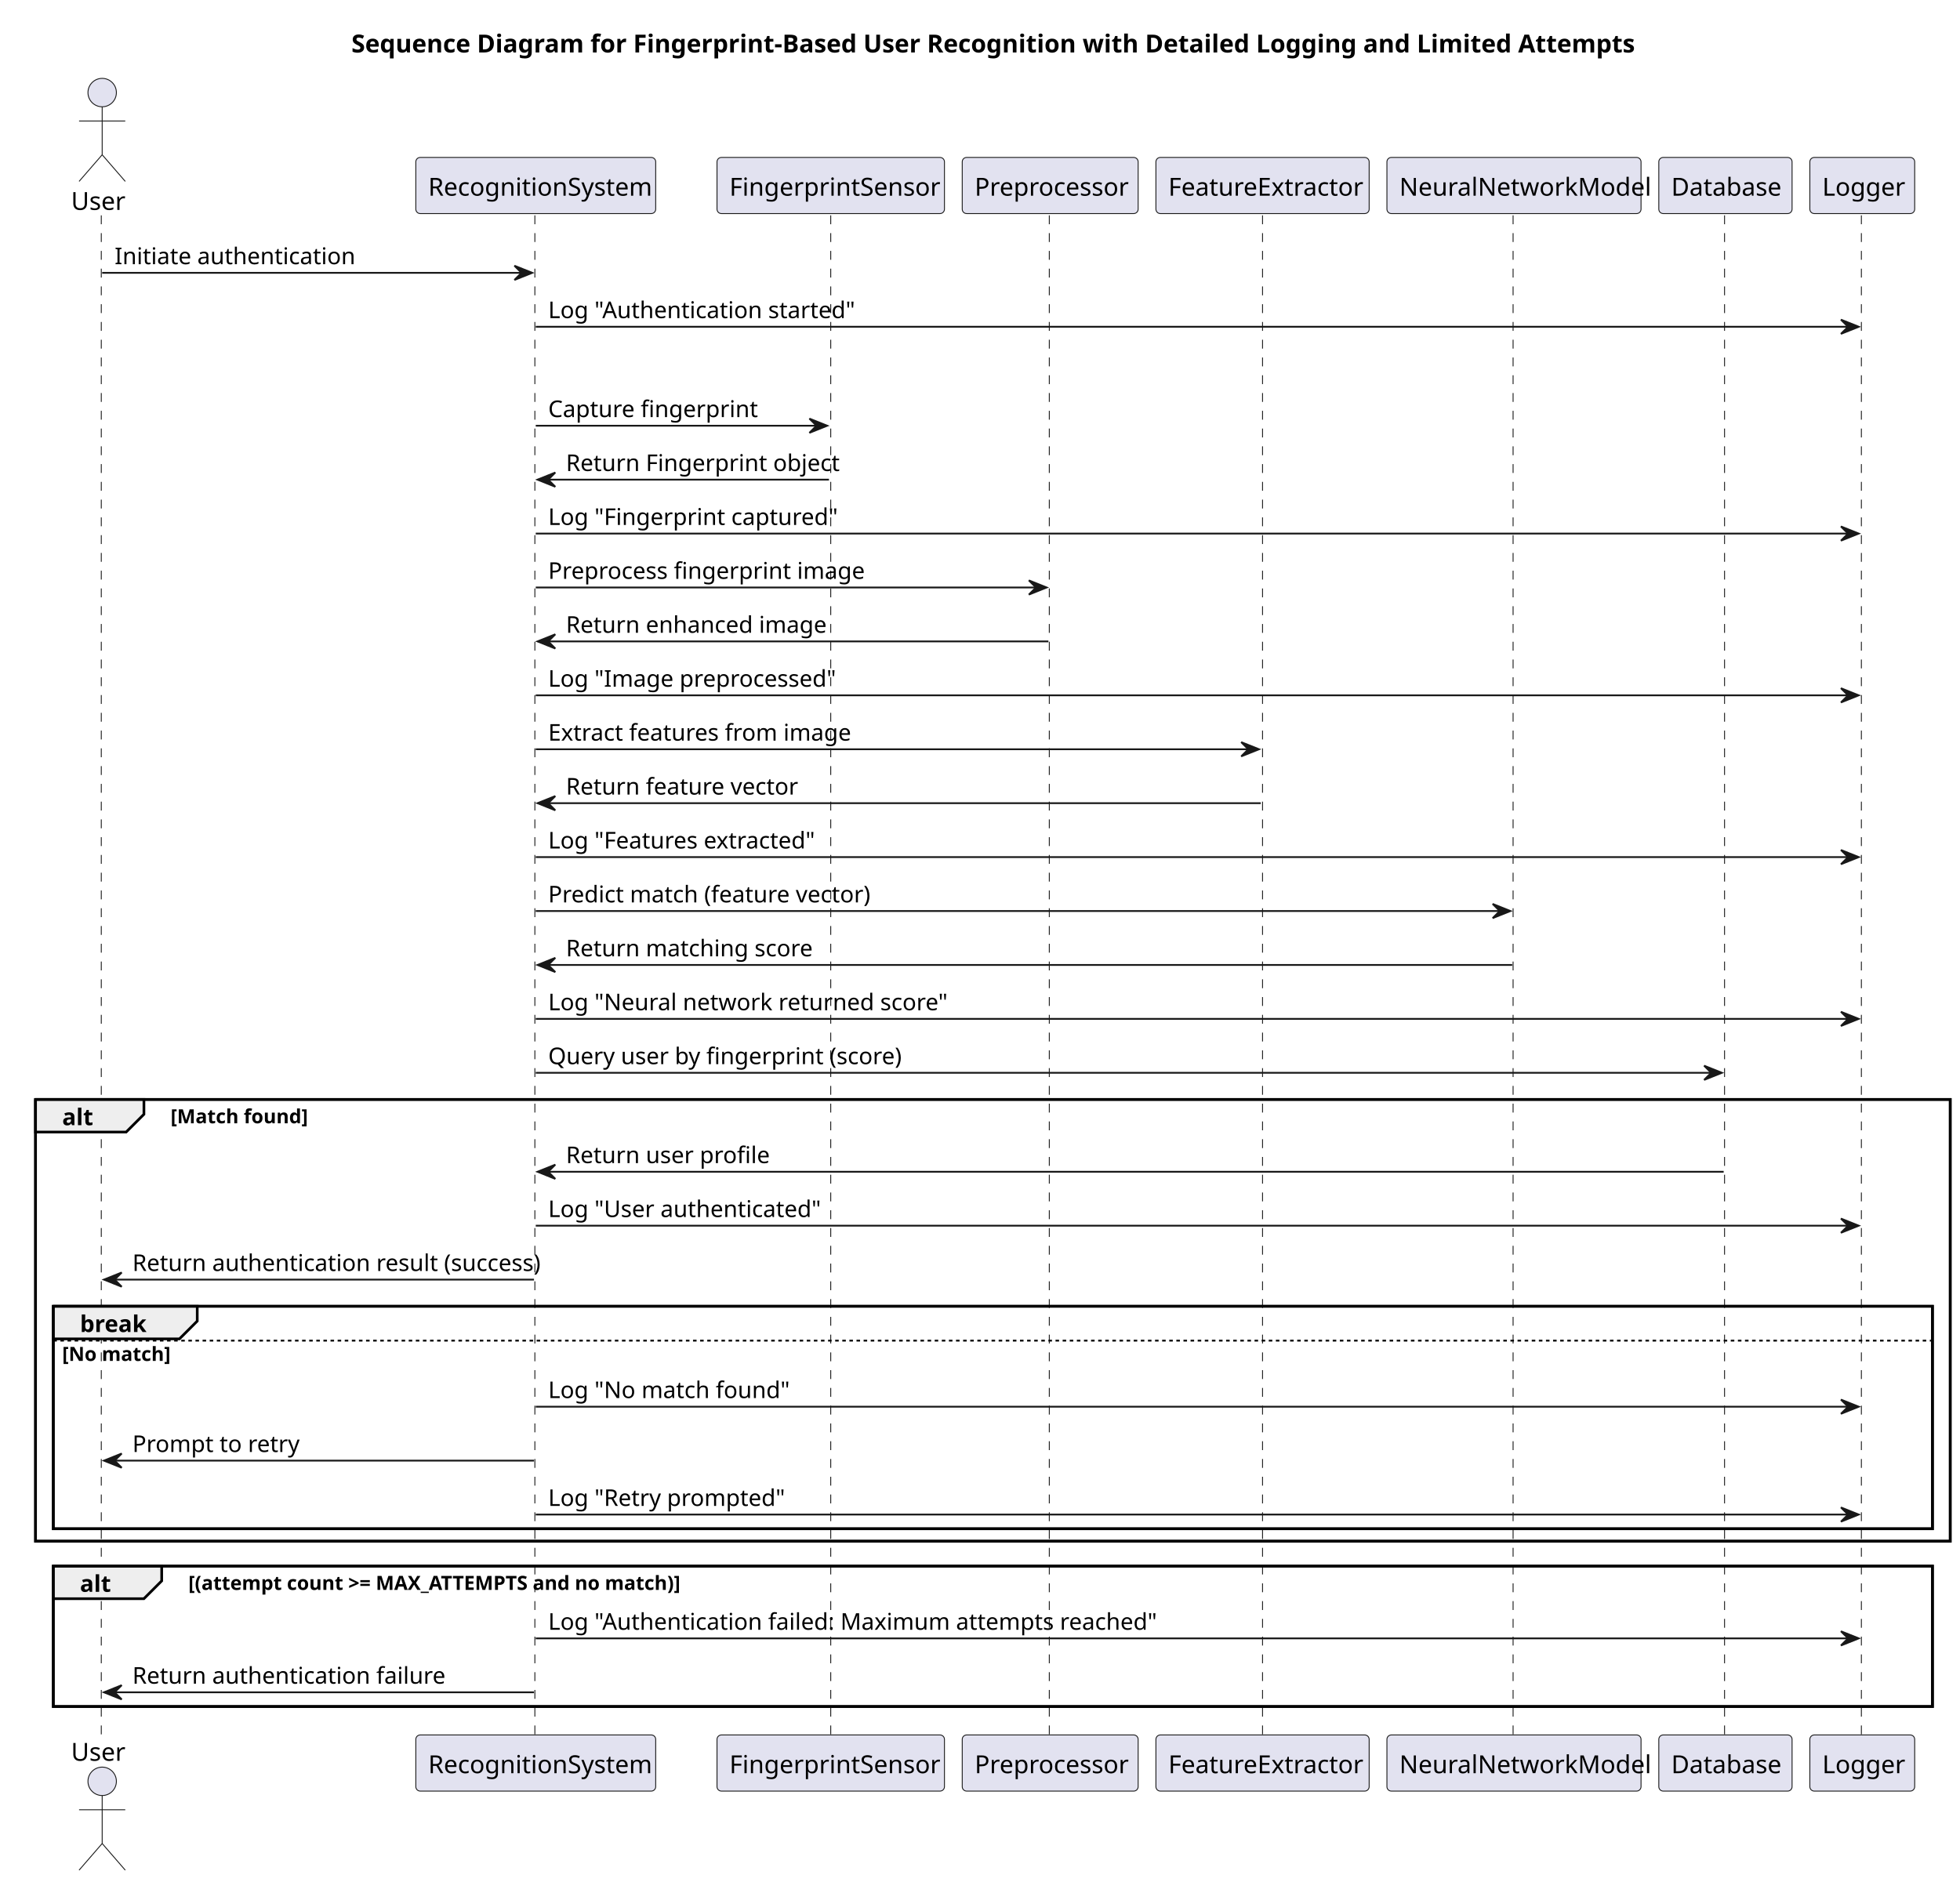
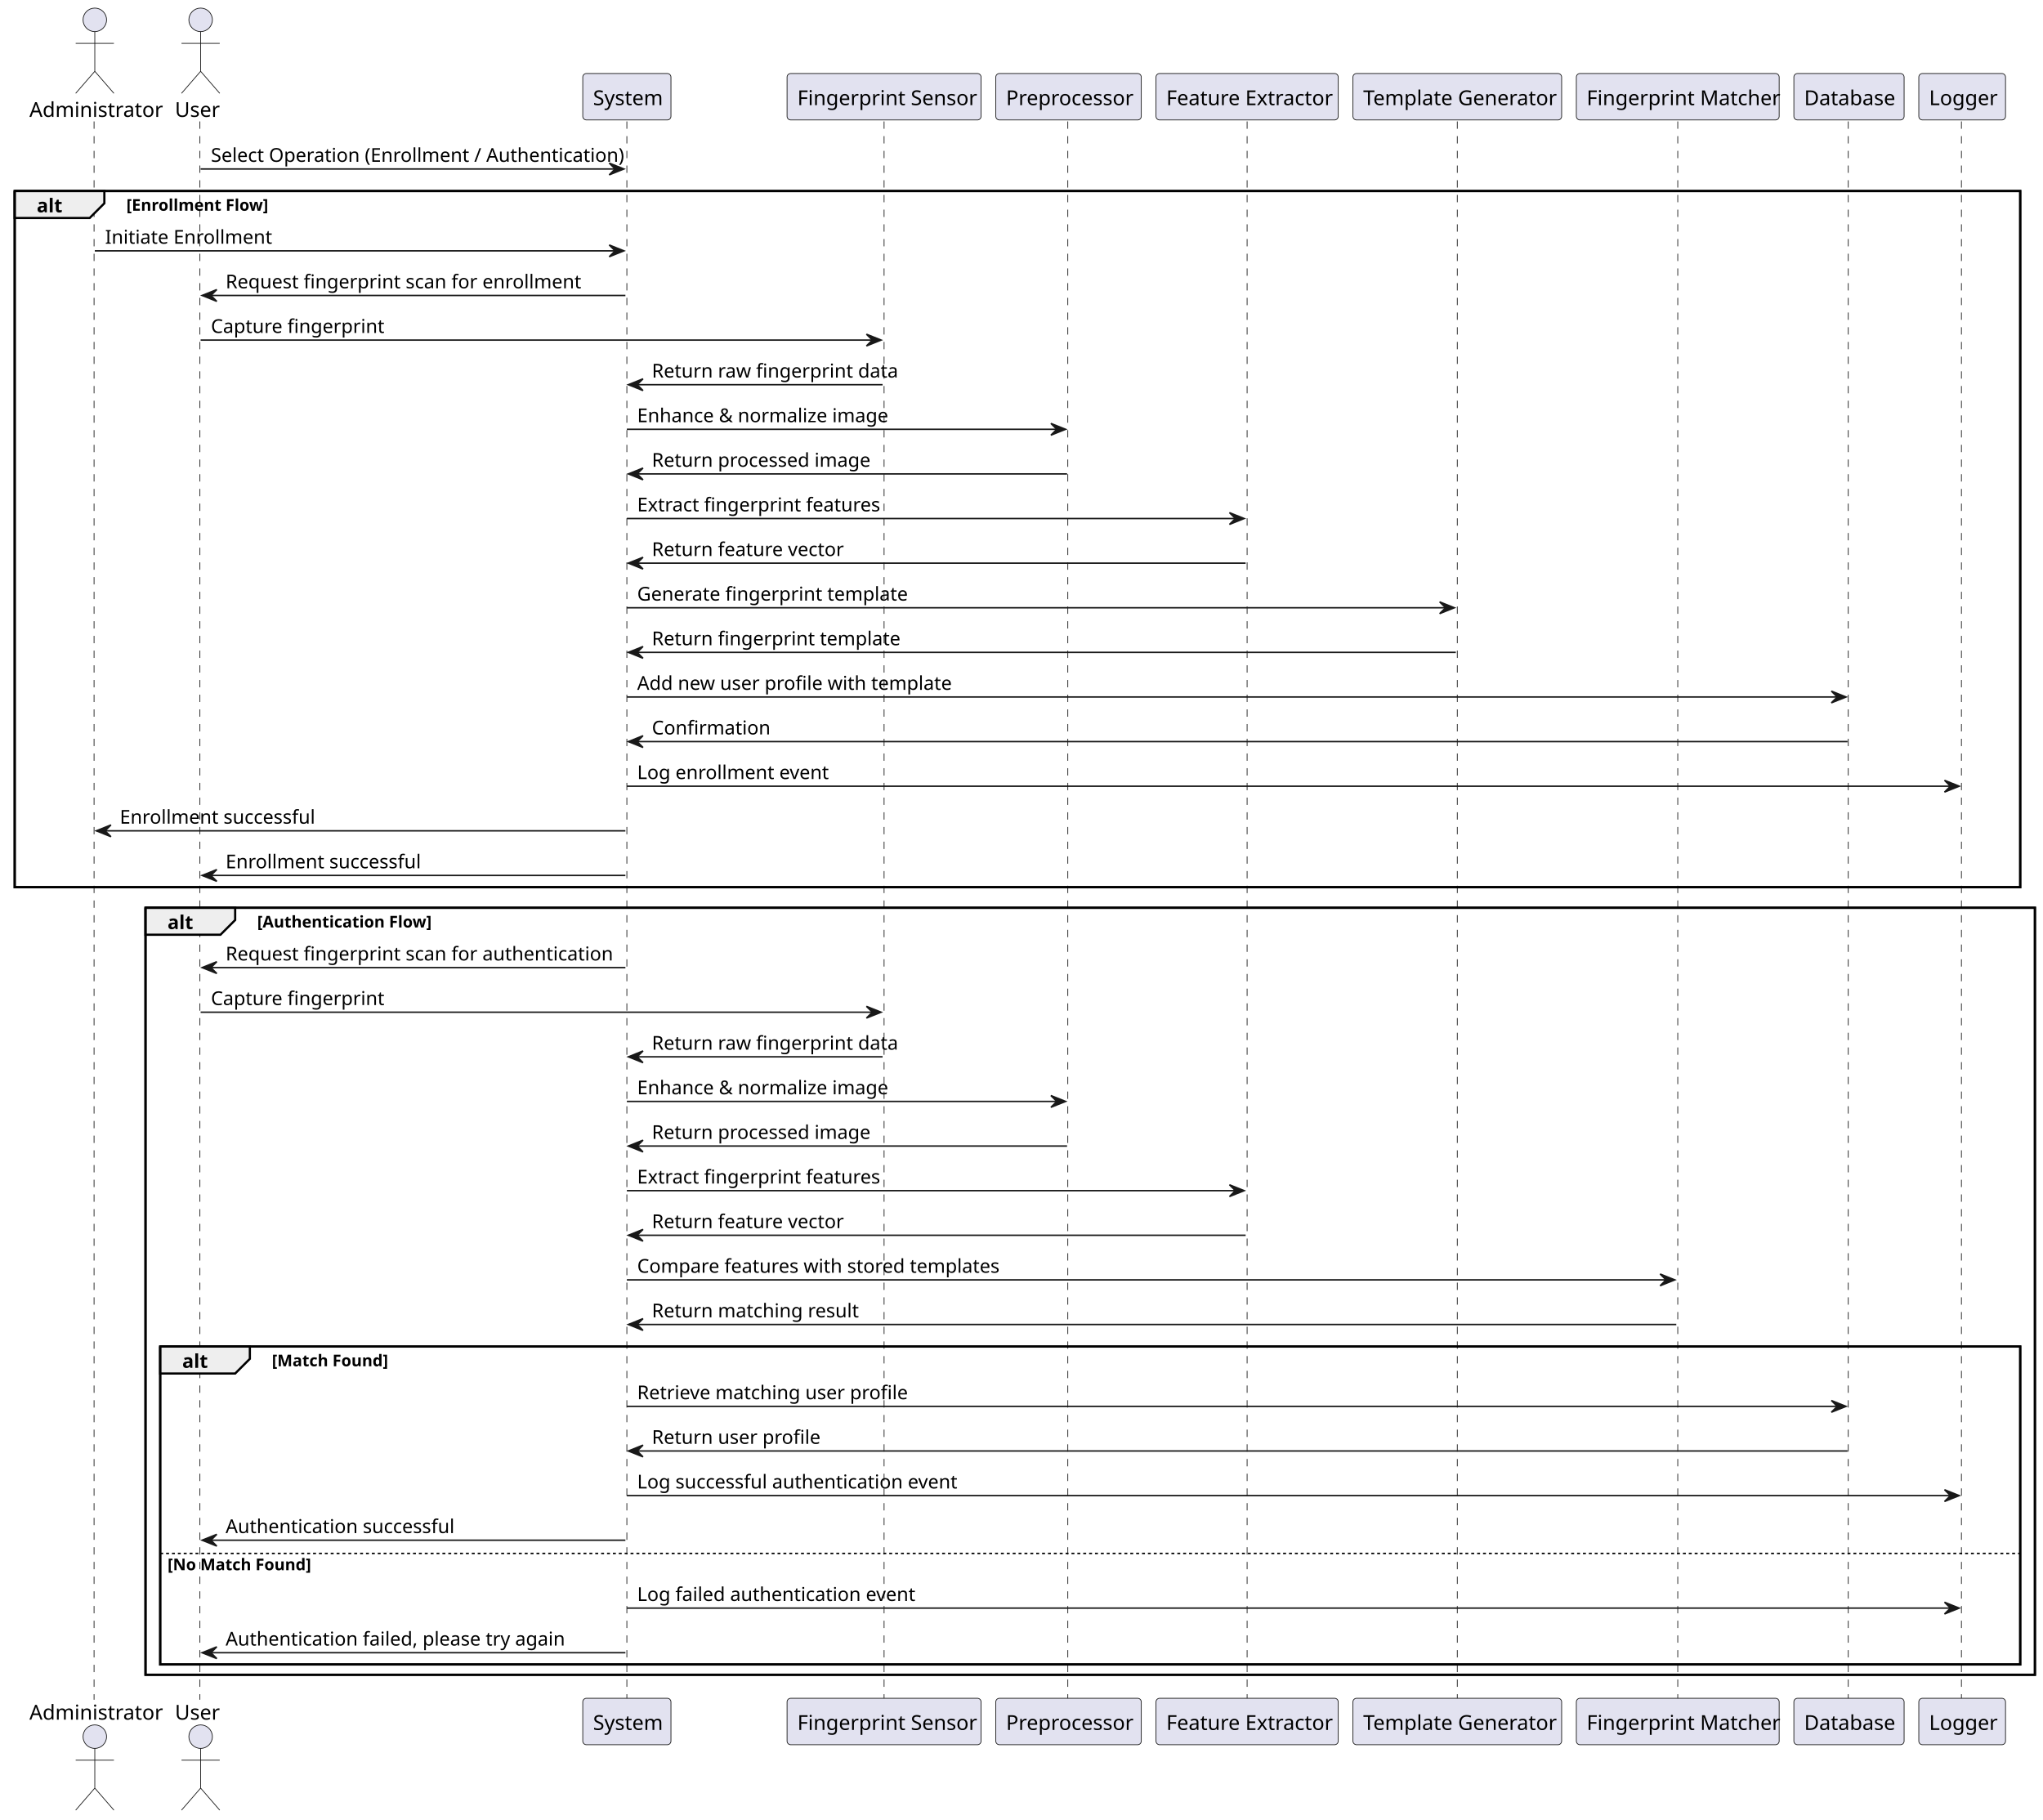
- <svg xmlns="http://www.w3.org/2000/svg" contentStyleType="text/css" height="1059px" preserveAspectRatio="none" style="width:1103px;height:1059px;background:#FFFFFF;" version="1.1" viewBox="0 0 1103 1059" width="1103px" zoomAndPan="magnify">
+ <svg xmlns="http://www.w3.org/2000/svg" contentStyleType="text/css" height="1238px" preserveAspectRatio="none" style="width:1390px;height:1238px;background:#FFFFFF;" version="1.1" viewBox="0 0 1390 1238" width="1390px" zoomAndPan="magnify">
  <defs />
  <g>
-     <text fill="#000000" font-family="sans-serif" font-size="14" font-weight="bold" lengthAdjust="spacing" textLength="721" x="197.75" y="29.533">Sequence Diagram for Fingerprint-Based User Recognition with Detailed Logging and Limited Attempts</text>
-     <rect fill="none" height="248.648" style="stroke:#000000;stroke-width:1.5;" width="1077.5" x="20" y="618.844" />
-     <rect fill="none" height="125.242" style="stroke:#000000;stroke-width:1.5;" width="1057.5" x="30" y="735.25" />
-     <rect fill="none" height="79.055" style="stroke:#000000;stroke-width:1.5;" width="1057.5" x="30" y="881.492" />
-     <line style="stroke:#181818;stroke-width:0.5;stroke-dasharray:5.0,5.0;" x1="57" x2="57" y1="121.219" y2="977.547" />
-     <line style="stroke:#181818;stroke-width:0.5;stroke-dasharray:5.0,5.0;" x1="301" x2="301" y1="121.219" y2="977.547" />
-     <line style="stroke:#181818;stroke-width:0.5;stroke-dasharray:5.0,5.0;" x1="467.5" x2="467.5" y1="121.219" y2="977.547" />
-     <line style="stroke:#181818;stroke-width:0.5;stroke-dasharray:5.0,5.0;" x1="590.5" x2="590.5" y1="121.219" y2="977.547" />
-     <line style="stroke:#181818;stroke-width:0.5;stroke-dasharray:5.0,5.0;" x1="710.5" x2="710.5" y1="121.219" y2="977.547" />
-     <line style="stroke:#181818;stroke-width:0.5;stroke-dasharray:5.0,5.0;" x1="851.5" x2="851.5" y1="121.219" y2="977.547" />
-     <line style="stroke:#181818;stroke-width:0.5;stroke-dasharray:5.0,5.0;" x1="970.5" x2="970.5" y1="121.219" y2="977.547" />
-     <line style="stroke:#181818;stroke-width:0.5;stroke-dasharray:5.0,5.0;" x1="1047.5" x2="1047.5" y1="121.219" y2="977.547" />
-     <text fill="#000000" font-family="sans-serif" font-size="14" lengthAdjust="spacing" textLength="29" x="40" y="118.143">User</text>
-     <ellipse cx="57.5" cy="52.109" fill="#E2E2F0" rx="8" ry="8" style="stroke:#181818;stroke-width:0.5;" />
-     <path d="M57.5,60.109 L57.5,87.109 M44.5,68.109 L70.5,68.109 M57.5,87.109 L44.5,102.109 M57.5,87.109 L70.5,102.109 " fill="none" style="stroke:#181818;stroke-width:0.5;" />
-     <text fill="#000000" font-family="sans-serif" font-size="14" lengthAdjust="spacing" textLength="29" x="40" y="991.08">User</text>
-     <ellipse cx="57.5" cy="1002.656" fill="#E2E2F0" rx="8" ry="8" style="stroke:#181818;stroke-width:0.5;" />
-     <path d="M57.5,1010.656 L57.5,1037.656 M44.5,1018.656 L70.5,1018.656 M57.5,1037.656 L44.5,1052.656 M57.5,1037.656 L70.5,1052.656 " fill="none" style="stroke:#181818;stroke-width:0.5;" />
-     <rect fill="#E2E2F0" height="31.609" rx="2.5" ry="2.5" style="stroke:#181818;stroke-width:0.5;" width="135" x="234" y="88.609" />
-     <text fill="#000000" font-family="sans-serif" font-size="14" lengthAdjust="spacing" textLength="121" x="241" y="110.143">RecognitionSystem</text>
-     <rect fill="#E2E2F0" height="31.609" rx="2.5" ry="2.5" style="stroke:#181818;stroke-width:0.5;" width="135" x="234" y="976.547" />
-     <text fill="#000000" font-family="sans-serif" font-size="14" lengthAdjust="spacing" textLength="121" x="241" y="998.08">RecognitionSystem</text>
-     <rect fill="#E2E2F0" height="31.609" rx="2.5" ry="2.5" style="stroke:#181818;stroke-width:0.5;" width="128" x="403.5" y="88.609" />
-     <text fill="#000000" font-family="sans-serif" font-size="14" lengthAdjust="spacing" textLength="114" x="410.5" y="110.143">FingerprintSensor</text>
-     <rect fill="#E2E2F0" height="31.609" rx="2.5" ry="2.5" style="stroke:#181818;stroke-width:0.5;" width="128" x="403.5" y="976.547" />
-     <text fill="#000000" font-family="sans-serif" font-size="14" lengthAdjust="spacing" textLength="114" x="410.5" y="998.08">FingerprintSensor</text>
-     <rect fill="#E2E2F0" height="31.609" rx="2.5" ry="2.5" style="stroke:#181818;stroke-width:0.5;" width="99" x="541.5" y="88.609" />
-     <text fill="#000000" font-family="sans-serif" font-size="14" lengthAdjust="spacing" textLength="85" x="548.5" y="110.143">Preprocessor</text>
-     <rect fill="#E2E2F0" height="31.609" rx="2.5" ry="2.5" style="stroke:#181818;stroke-width:0.5;" width="99" x="541.5" y="976.547" />
-     <text fill="#000000" font-family="sans-serif" font-size="14" lengthAdjust="spacing" textLength="85" x="548.5" y="998.08">Preprocessor</text>
-     <rect fill="#E2E2F0" height="31.609" rx="2.5" ry="2.5" style="stroke:#181818;stroke-width:0.5;" width="120" x="650.5" y="88.609" />
-     <text fill="#000000" font-family="sans-serif" font-size="14" lengthAdjust="spacing" textLength="106" x="657.5" y="110.143">FeatureExtractor</text>
-     <rect fill="#E2E2F0" height="31.609" rx="2.5" ry="2.5" style="stroke:#181818;stroke-width:0.5;" width="120" x="650.5" y="976.547" />
-     <text fill="#000000" font-family="sans-serif" font-size="14" lengthAdjust="spacing" textLength="106" x="657.5" y="998.08">FeatureExtractor</text>
-     <rect fill="#E2E2F0" height="31.609" rx="2.5" ry="2.5" style="stroke:#181818;stroke-width:0.5;" width="143" x="780.5" y="88.609" />
-     <text fill="#000000" font-family="sans-serif" font-size="14" lengthAdjust="spacing" textLength="129" x="787.5" y="110.143">NeuralNetworkModel</text>
-     <rect fill="#E2E2F0" height="31.609" rx="2.5" ry="2.5" style="stroke:#181818;stroke-width:0.5;" width="143" x="780.5" y="976.547" />
-     <text fill="#000000" font-family="sans-serif" font-size="14" lengthAdjust="spacing" textLength="129" x="787.5" y="998.08">NeuralNetworkModel</text>
-     <rect fill="#E2E2F0" height="31.609" rx="2.5" ry="2.5" style="stroke:#181818;stroke-width:0.5;" width="75" x="933.5" y="88.609" />
-     <text fill="#000000" font-family="sans-serif" font-size="14" lengthAdjust="spacing" textLength="61" x="940.5" y="110.143">Database</text>
-     <rect fill="#E2E2F0" height="31.609" rx="2.5" ry="2.5" style="stroke:#181818;stroke-width:0.5;" width="75" x="933.5" y="976.547" />
-     <text fill="#000000" font-family="sans-serif" font-size="14" lengthAdjust="spacing" textLength="61" x="940.5" y="998.08">Database</text>
-     <rect fill="#E2E2F0" height="31.609" rx="2.5" ry="2.5" style="stroke:#181818;stroke-width:0.5;" width="59" x="1018.5" y="88.609" />
-     <text fill="#000000" font-family="sans-serif" font-size="14" lengthAdjust="spacing" textLength="45" x="1025.5" y="110.143">Logger</text>
-     <rect fill="#E2E2F0" height="31.609" rx="2.5" ry="2.5" style="stroke:#181818;stroke-width:0.5;" width="59" x="1018.5" y="976.547" />
-     <text fill="#000000" font-family="sans-serif" font-size="14" lengthAdjust="spacing" textLength="45" x="1025.5" y="998.08">Logger</text>
-     <polygon fill="#181818" points="289.5,149.57,299.5,153.57,289.5,157.57,293.5,153.57" style="stroke:#181818;stroke-width:1.0;" />
-     <line style="stroke:#181818;stroke-width:1.0;" x1="57.5" x2="295.5" y1="153.57" y2="153.57" />
-     <text fill="#000000" font-family="sans-serif" font-size="13" lengthAdjust="spacing" textLength="123" x="64.5" y="148.714">Initiate authentication</text>
-     <polygon fill="#181818" points="1036,179.922,1046,183.922,1036,187.922,1040,183.922" style="stroke:#181818;stroke-width:1.0;" />
-     <line style="stroke:#181818;stroke-width:1.0;" x1="301.5" x2="1042" y1="183.922" y2="183.922" />
-     <text fill="#000000" font-family="sans-serif" font-size="13" lengthAdjust="spacing" textLength="162" x="308.5" y="179.065">Log "Authentication started"</text>
-     <polygon fill="#181818" points="455.5,235.625,465.5,239.625,455.5,243.625,459.5,239.625" style="stroke:#181818;stroke-width:1.0;" />
-     <line style="stroke:#181818;stroke-width:1.0;" x1="301.5" x2="461.5" y1="239.625" y2="239.625" />
-     <text fill="#000000" font-family="sans-serif" font-size="13" lengthAdjust="spacing" textLength="105" x="308.5" y="234.769">Capture fingerprint</text>
-     <polygon fill="#181818" points="312.5,265.977,302.5,269.977,312.5,273.977,308.5,269.977" style="stroke:#181818;stroke-width:1.0;" />
-     <line style="stroke:#181818;stroke-width:1.0;" x1="306.5" x2="466.5" y1="269.977" y2="269.977" />
-     <text fill="#000000" font-family="sans-serif" font-size="13" lengthAdjust="spacing" textLength="142" x="318.5" y="265.12">Return Fingerprint object</text>
-     <polygon fill="#181818" points="1036,296.328,1046,300.328,1036,304.328,1040,300.328" style="stroke:#181818;stroke-width:1.0;" />
-     <line style="stroke:#181818;stroke-width:1.0;" x1="301.5" x2="1042" y1="300.328" y2="300.328" />
-     <text fill="#000000" font-family="sans-serif" font-size="13" lengthAdjust="spacing" textLength="150" x="308.5" y="295.472">Log "Fingerprint captured"</text>
-     <polygon fill="#181818" points="579,326.68,589,330.68,579,334.68,583,330.68" style="stroke:#181818;stroke-width:1.0;" />
-     <line style="stroke:#181818;stroke-width:1.0;" x1="301.5" x2="585" y1="330.68" y2="330.68" />
-     <text fill="#000000" font-family="sans-serif" font-size="13" lengthAdjust="spacing" textLength="165" x="308.5" y="325.823">Preprocess fingerprint image</text>
-     <polygon fill="#181818" points="312.5,357.031,302.5,361.031,312.5,365.031,308.5,361.031" style="stroke:#181818;stroke-width:1.0;" />
-     <line style="stroke:#181818;stroke-width:1.0;" x1="306.5" x2="590" y1="361.031" y2="361.031" />
-     <text fill="#000000" font-family="sans-serif" font-size="13" lengthAdjust="spacing" textLength="137" x="318.5" y="356.175">Return enhanced image</text>
-     <polygon fill="#181818" points="1036,387.383,1046,391.383,1036,395.383,1040,391.383" style="stroke:#181818;stroke-width:1.0;" />
-     <line style="stroke:#181818;stroke-width:1.0;" x1="301.5" x2="1042" y1="391.383" y2="391.383" />
-     <text fill="#000000" font-family="sans-serif" font-size="13" lengthAdjust="spacing" textLength="152" x="308.5" y="386.526">Log "Image preprocessed"</text>
-     <polygon fill="#181818" points="698.5,417.734,708.5,421.734,698.5,425.734,702.5,421.734" style="stroke:#181818;stroke-width:1.0;" />
-     <line style="stroke:#181818;stroke-width:1.0;" x1="301.5" x2="704.5" y1="421.734" y2="421.734" />
-     <text fill="#000000" font-family="sans-serif" font-size="13" lengthAdjust="spacing" textLength="160" x="308.5" y="416.878">Extract features from image</text>
-     <polygon fill="#181818" points="312.5,448.086,302.5,452.086,312.5,456.086,308.5,452.086" style="stroke:#181818;stroke-width:1.0;" />
-     <line style="stroke:#181818;stroke-width:1.0;" x1="306.5" x2="709.5" y1="452.086" y2="452.086" />
-     <text fill="#000000" font-family="sans-serif" font-size="13" lengthAdjust="spacing" textLength="119" x="318.5" y="447.229">Return feature vector</text>
-     <polygon fill="#181818" points="1036,478.438,1046,482.438,1036,486.438,1040,482.438" style="stroke:#181818;stroke-width:1.0;" />
-     <line style="stroke:#181818;stroke-width:1.0;" x1="301.5" x2="1042" y1="482.438" y2="482.438" />
-     <text fill="#000000" font-family="sans-serif" font-size="13" lengthAdjust="spacing" textLength="144" x="308.5" y="477.581">Log "Features extracted"</text>
-     <polygon fill="#181818" points="840,508.789,850,512.789,840,516.789,844,512.789" style="stroke:#181818;stroke-width:1.0;" />
-     <line style="stroke:#181818;stroke-width:1.0;" x1="301.5" x2="846" y1="512.789" y2="512.789" />
-     <text fill="#000000" font-family="sans-serif" font-size="13" lengthAdjust="spacing" textLength="170" x="308.5" y="507.933">Predict match (feature vector)</text>
-     <polygon fill="#181818" points="312.5,539.141,302.5,543.141,312.5,547.141,308.5,543.141" style="stroke:#181818;stroke-width:1.0;" />
-     <line style="stroke:#181818;stroke-width:1.0;" x1="306.5" x2="851" y1="543.141" y2="543.141" />
-     <text fill="#000000" font-family="sans-serif" font-size="13" lengthAdjust="spacing" textLength="131" x="318.5" y="538.284">Return matching score</text>
-     <polygon fill="#181818" points="1036,569.492,1046,573.492,1036,577.492,1040,573.492" style="stroke:#181818;stroke-width:1.0;" />
-     <line style="stroke:#181818;stroke-width:1.0;" x1="301.5" x2="1042" y1="573.492" y2="573.492" />
-     <text fill="#000000" font-family="sans-serif" font-size="13" lengthAdjust="spacing" textLength="208" x="308.5" y="568.636">Log "Neural network returned score"</text>
-     <polygon fill="#181818" points="959,599.844,969,603.844,959,607.844,963,603.844" style="stroke:#181818;stroke-width:1.0;" />
-     <line style="stroke:#181818;stroke-width:1.0;" x1="301.5" x2="965" y1="603.844" y2="603.844" />
-     <text fill="#000000" font-family="sans-serif" font-size="13" lengthAdjust="spacing" textLength="186" x="308.5" y="598.987">Query user by fingerprint (score)</text>
-     <path d="M20,618.844 L81,618.844 L81,627.195 L71,637.195 L20,637.195 L20,618.844 " fill="#EEEEEE" style="stroke:#000000;stroke-width:1.5;" />
-     <rect fill="none" height="248.648" style="stroke:#000000;stroke-width:1.5;" width="1077.5" x="20" y="618.844" />
-     <text fill="#000000" font-family="sans-serif" font-size="13" font-weight="bold" lengthAdjust="spacing" textLength="16" x="35" y="633.339">alt</text>
-     <text fill="#000000" font-family="sans-serif" font-size="11" font-weight="bold" lengthAdjust="spacing" textLength="76" x="96" y="632.263">[Match found]</text>
-     <polygon fill="#181818" points="312.5,655.547,302.5,659.547,312.5,663.547,308.5,659.547" style="stroke:#181818;stroke-width:1.0;" />
-     <line style="stroke:#181818;stroke-width:1.0;" x1="306.5" x2="970" y1="659.547" y2="659.547" />
-     <text fill="#000000" font-family="sans-serif" font-size="13" lengthAdjust="spacing" textLength="105" x="318.5" y="654.69">Return user profile</text>
-     <polygon fill="#181818" points="1036,685.898,1046,689.898,1036,693.898,1040,689.898" style="stroke:#181818;stroke-width:1.0;" />
-     <line style="stroke:#181818;stroke-width:1.0;" x1="301.5" x2="1042" y1="689.898" y2="689.898" />
-     <text fill="#000000" font-family="sans-serif" font-size="13" lengthAdjust="spacing" textLength="144" x="308.5" y="685.042">Log "User authenticated"</text>
-     <polygon fill="#181818" points="68.5,716.25,58.5,720.25,68.5,724.25,64.5,720.25" style="stroke:#181818;stroke-width:1.0;" />
-     <line style="stroke:#181818;stroke-width:1.0;" x1="62.5" x2="300.5" y1="720.25" y2="720.25" />
-     <text fill="#000000" font-family="sans-serif" font-size="13" lengthAdjust="spacing" textLength="220" x="74.5" y="715.394">Return authentication result (success)</text>
-     <path d="M30,735.25 L111,735.25 L111,743.602 L101,753.602 L30,753.602 L30,735.25 " fill="#EEEEEE" style="stroke:#000000;stroke-width:1.5;" />
-     <rect fill="none" height="125.242" style="stroke:#000000;stroke-width:1.5;" width="1057.5" x="30" y="735.25" />
-     <text fill="#000000" font-family="sans-serif" font-size="13" font-weight="bold" lengthAdjust="spacing" textLength="36" x="45" y="749.745">break</text>
-     <line style="stroke:#000000;stroke-width:1.0;stroke-dasharray:2.0,2.0;" x1="30" x2="1087.5" y1="754.602" y2="754.602" />
-     <text fill="#000000" font-family="sans-serif" font-size="11" font-weight="bold" lengthAdjust="spacing" textLength="59" x="35" y="766.02">[No match]</text>
-     <polygon fill="#181818" points="1036,787.789,1046,791.789,1036,795.789,1040,791.789" style="stroke:#181818;stroke-width:1.0;" />
-     <line style="stroke:#181818;stroke-width:1.0;" x1="301.5" x2="1042" y1="791.789" y2="791.789" />
-     <text fill="#000000" font-family="sans-serif" font-size="13" lengthAdjust="spacing" textLength="126" x="308.5" y="786.933">Log "No match found"</text>
-     <polygon fill="#181818" points="68.5,818.141,58.5,822.141,68.5,826.141,64.5,822.141" style="stroke:#181818;stroke-width:1.0;" />
-     <line style="stroke:#181818;stroke-width:1.0;" x1="62.5" x2="300.5" y1="822.141" y2="822.141" />
-     <text fill="#000000" font-family="sans-serif" font-size="13" lengthAdjust="spacing" textLength="87" x="74.5" y="817.284">Prompt to retry</text>
-     <polygon fill="#181818" points="1036,848.492,1046,852.492,1036,856.492,1040,852.492" style="stroke:#181818;stroke-width:1.0;" />
-     <line style="stroke:#181818;stroke-width:1.0;" x1="301.5" x2="1042" y1="852.492" y2="852.492" />
-     <text fill="#000000" font-family="sans-serif" font-size="13" lengthAdjust="spacing" textLength="124" x="308.5" y="847.636">Log "Retry prompted"</text>
-     <path d="M30,881.492 L91,881.492 L91,889.844 L81,899.844 L30,899.844 L30,881.492 " fill="#EEEEEE" style="stroke:#000000;stroke-width:1.5;" />
-     <rect fill="none" height="79.055" style="stroke:#000000;stroke-width:1.5;" width="1057.5" x="30" y="881.492" />
-     <text fill="#000000" font-family="sans-serif" font-size="13" font-weight="bold" lengthAdjust="spacing" textLength="16" x="45" y="895.987">alt</text>
-     <text fill="#000000" font-family="sans-serif" font-size="11" font-weight="bold" lengthAdjust="spacing" textLength="278" x="106" y="894.911">[(attempt count &gt;= MAX_ATTEMPTS and no match)]</text>
-     <polygon fill="#181818" points="1036,918.195,1046,922.195,1036,926.195,1040,922.195" style="stroke:#181818;stroke-width:1.0;" />
-     <line style="stroke:#181818;stroke-width:1.0;" x1="301.5" x2="1042" y1="922.195" y2="922.195" />
-     <text fill="#000000" font-family="sans-serif" font-size="13" lengthAdjust="spacing" textLength="322" x="308.5" y="917.339">Log "Authentication failed: Maximum attempts reached"</text>
-     <polygon fill="#181818" points="68.5,948.547,58.5,952.547,68.5,956.547,64.5,952.547" style="stroke:#181818;stroke-width:1.0;" />
-     <line style="stroke:#181818;stroke-width:1.0;" x1="62.5" x2="300.5" y1="952.547" y2="952.547" />
-     <text fill="#000000" font-family="sans-serif" font-size="13" lengthAdjust="spacing" textLength="161" x="74.5" y="947.69">Return authentication failure</text>
+     <rect fill="none" height="473.625" style="stroke:#000000;stroke-width:1.5;" width="1364.5" x="10" y="129.961" />
+     <rect fill="none" height="521.812" style="stroke:#000000;stroke-width:1.5;" width="1285.5" x="99" y="617.586" />
+     <rect fill="none" height="216.297" style="stroke:#000000;stroke-width:1.5;" width="1265.5" x="109" y="916.102" />
+     <line style="stroke:#181818;stroke-width:0.5;stroke-dasharray:5.0,5.0;" x1="64" x2="64" y1="82.609" y2="1156.398" />
+     <line style="stroke:#181818;stroke-width:0.5;stroke-dasharray:5.0,5.0;" x1="136" x2="136" y1="82.609" y2="1156.398" />
+     <line style="stroke:#181818;stroke-width:0.5;stroke-dasharray:5.0,5.0;" x1="426.5" x2="426.5" y1="82.609" y2="1156.398" />
+     <line style="stroke:#181818;stroke-width:0.5;stroke-dasharray:5.0,5.0;" x1="601.5" x2="601.5" y1="82.609" y2="1156.398" />
+     <line style="stroke:#181818;stroke-width:0.5;stroke-dasharray:5.0,5.0;" x1="726.5" x2="726.5" y1="82.609" y2="1156.398" />
+     <line style="stroke:#181818;stroke-width:0.5;stroke-dasharray:5.0,5.0;" x1="848.5" x2="848.5" y1="82.609" y2="1156.398" />
+     <line style="stroke:#181818;stroke-width:0.5;stroke-dasharray:5.0,5.0;" x1="991.5" x2="991.5" y1="82.609" y2="1156.398" />
+     <line style="stroke:#181818;stroke-width:0.5;stroke-dasharray:5.0,5.0;" x1="1141.5" x2="1141.5" y1="82.609" y2="1156.398" />
+     <line style="stroke:#181818;stroke-width:0.5;stroke-dasharray:5.0,5.0;" x1="1257.5" x2="1257.5" y1="82.609" y2="1156.398" />
+     <line style="stroke:#181818;stroke-width:0.5;stroke-dasharray:5.0,5.0;" x1="1334.5" x2="1334.5" y1="82.609" y2="1156.398" />
+     <text fill="#000000" font-family="sans-serif" font-size="14" lengthAdjust="spacing" textLength="83" x="20" y="79.533">Administrator</text>
+     <ellipse cx="64.5" cy="13.5" fill="#E2E2F0" rx="8" ry="8" style="stroke:#181818;stroke-width:0.5;" />
+     <path d="M64.5,21.5 L64.5,48.5 M51.5,29.5 L77.5,29.5 M64.5,48.5 L51.5,63.5 M64.5,48.5 L77.5,63.5 " fill="none" style="stroke:#181818;stroke-width:0.5;" />
+     <text fill="#000000" font-family="sans-serif" font-size="14" lengthAdjust="spacing" textLength="83" x="20" y="1169.932">Administrator</text>
+     <ellipse cx="64.5" cy="1181.508" fill="#E2E2F0" rx="8" ry="8" style="stroke:#181818;stroke-width:0.5;" />
+     <path d="M64.5,1189.508 L64.5,1216.508 M51.5,1197.508 L77.5,1197.508 M64.5,1216.508 L51.5,1231.508 M64.5,1216.508 L77.5,1231.508 " fill="none" style="stroke:#181818;stroke-width:0.5;" />
+     <text fill="#000000" font-family="sans-serif" font-size="14" lengthAdjust="spacing" textLength="29" x="119" y="79.533">User</text>
+     <ellipse cx="136.5" cy="13.5" fill="#E2E2F0" rx="8" ry="8" style="stroke:#181818;stroke-width:0.5;" />
+     <path d="M136.5,21.5 L136.5,48.5 M123.5,29.5 L149.5,29.5 M136.5,48.5 L123.5,63.5 M136.5,48.5 L149.5,63.5 " fill="none" style="stroke:#181818;stroke-width:0.5;" />
+     <text fill="#000000" font-family="sans-serif" font-size="14" lengthAdjust="spacing" textLength="29" x="119" y="1169.932">User</text>
+     <ellipse cx="136.5" cy="1181.508" fill="#E2E2F0" rx="8" ry="8" style="stroke:#181818;stroke-width:0.5;" />
+     <path d="M136.5,1189.508 L136.5,1216.508 M123.5,1197.508 L149.5,1197.508 M136.5,1216.508 L123.5,1231.508 M136.5,1216.508 L149.5,1231.508 " fill="none" style="stroke:#181818;stroke-width:0.5;" />
+     <rect fill="#E2E2F0" height="31.609" rx="2.5" ry="2.5" style="stroke:#181818;stroke-width:0.5;" width="60" x="396.5" y="50" />
+     <text fill="#000000" font-family="sans-serif" font-size="14" lengthAdjust="spacing" textLength="46" x="403.5" y="71.533">System</text>
+     <rect fill="#E2E2F0" height="31.609" rx="2.5" ry="2.5" style="stroke:#181818;stroke-width:0.5;" width="60" x="396.5" y="1155.398" />
+     <text fill="#000000" font-family="sans-serif" font-size="14" lengthAdjust="spacing" textLength="46" x="403.5" y="1176.932">System</text>
+     <rect fill="#E2E2F0" height="31.609" rx="2.5" ry="2.5" style="stroke:#181818;stroke-width:0.5;" width="132" x="535.5" y="50" />
+     <text fill="#000000" font-family="sans-serif" font-size="14" lengthAdjust="spacing" textLength="118" x="542.5" y="71.533">Fingerprint Sensor</text>
+     <rect fill="#E2E2F0" height="31.609" rx="2.5" ry="2.5" style="stroke:#181818;stroke-width:0.5;" width="132" x="535.5" y="1155.398" />
+     <text fill="#000000" font-family="sans-serif" font-size="14" lengthAdjust="spacing" textLength="118" x="542.5" y="1176.932">Fingerprint Sensor</text>
+     <rect fill="#E2E2F0" height="31.609" rx="2.5" ry="2.5" style="stroke:#181818;stroke-width:0.5;" width="99" x="677.5" y="50" />
+     <text fill="#000000" font-family="sans-serif" font-size="14" lengthAdjust="spacing" textLength="85" x="684.5" y="71.533">Preprocessor</text>
+     <rect fill="#E2E2F0" height="31.609" rx="2.5" ry="2.5" style="stroke:#181818;stroke-width:0.5;" width="99" x="677.5" y="1155.398" />
+     <text fill="#000000" font-family="sans-serif" font-size="14" lengthAdjust="spacing" textLength="85" x="684.5" y="1176.932">Preprocessor</text>
+     <rect fill="#E2E2F0" height="31.609" rx="2.5" ry="2.5" style="stroke:#181818;stroke-width:0.5;" width="124" x="786.5" y="50" />
+     <text fill="#000000" font-family="sans-serif" font-size="14" lengthAdjust="spacing" textLength="110" x="793.5" y="71.533">Feature Extractor</text>
+     <rect fill="#E2E2F0" height="31.609" rx="2.5" ry="2.5" style="stroke:#181818;stroke-width:0.5;" width="124" x="786.5" y="1155.398" />
+     <text fill="#000000" font-family="sans-serif" font-size="14" lengthAdjust="spacing" textLength="110" x="793.5" y="1176.932">Feature Extractor</text>
+     <rect fill="#E2E2F0" height="31.609" rx="2.5" ry="2.5" style="stroke:#181818;stroke-width:0.5;" width="142" x="920.5" y="50" />
+     <text fill="#000000" font-family="sans-serif" font-size="14" lengthAdjust="spacing" textLength="128" x="927.5" y="71.533">Template Generator</text>
+     <rect fill="#E2E2F0" height="31.609" rx="2.5" ry="2.5" style="stroke:#181818;stroke-width:0.5;" width="142" x="920.5" y="1155.398" />
+     <text fill="#000000" font-family="sans-serif" font-size="14" lengthAdjust="spacing" textLength="128" x="927.5" y="1176.932">Template Generator</text>
+     <rect fill="#E2E2F0" height="31.609" rx="2.5" ry="2.5" style="stroke:#181818;stroke-width:0.5;" width="138" x="1072.5" y="50" />
+     <text fill="#000000" font-family="sans-serif" font-size="14" lengthAdjust="spacing" textLength="124" x="1079.5" y="71.533">Fingerprint Matcher</text>
+     <rect fill="#E2E2F0" height="31.609" rx="2.5" ry="2.5" style="stroke:#181818;stroke-width:0.5;" width="138" x="1072.5" y="1155.398" />
+     <text fill="#000000" font-family="sans-serif" font-size="14" lengthAdjust="spacing" textLength="124" x="1079.5" y="1176.932">Fingerprint Matcher</text>
+     <rect fill="#E2E2F0" height="31.609" rx="2.5" ry="2.5" style="stroke:#181818;stroke-width:0.5;" width="75" x="1220.5" y="50" />
+     <text fill="#000000" font-family="sans-serif" font-size="14" lengthAdjust="spacing" textLength="61" x="1227.5" y="71.533">Database</text>
+     <rect fill="#E2E2F0" height="31.609" rx="2.5" ry="2.5" style="stroke:#181818;stroke-width:0.5;" width="75" x="1220.5" y="1155.398" />
+     <text fill="#000000" font-family="sans-serif" font-size="14" lengthAdjust="spacing" textLength="61" x="1227.5" y="1176.932">Database</text>
+     <rect fill="#E2E2F0" height="31.609" rx="2.5" ry="2.5" style="stroke:#181818;stroke-width:0.5;" width="59" x="1305.5" y="50" />
+     <text fill="#000000" font-family="sans-serif" font-size="14" lengthAdjust="spacing" textLength="45" x="1312.5" y="71.533">Logger</text>
+     <rect fill="#E2E2F0" height="31.609" rx="2.5" ry="2.5" style="stroke:#181818;stroke-width:0.5;" width="59" x="1305.5" y="1155.398" />
+     <text fill="#000000" font-family="sans-serif" font-size="14" lengthAdjust="spacing" textLength="45" x="1312.5" y="1176.932">Logger</text>
+     <polygon fill="#181818" points="414.5,110.961,424.5,114.961,414.5,118.961,418.5,114.961" style="stroke:#181818;stroke-width:1.0;" />
+     <line style="stroke:#181818;stroke-width:1.0;" x1="136.5" x2="420.5" y1="114.961" y2="114.961" />
+     <text fill="#000000" font-family="sans-serif" font-size="13" lengthAdjust="spacing" textLength="266" x="143.5" y="110.105">Select Operation (Enrollment / Authentication)</text>
+     <path d="M10,129.961 L71,129.961 L71,138.312 L61,148.312 L10,148.312 L10,129.961 " fill="#EEEEEE" style="stroke:#000000;stroke-width:1.5;" />
+     <rect fill="none" height="473.625" style="stroke:#000000;stroke-width:1.5;" width="1364.5" x="10" y="129.961" />
+     <text fill="#000000" font-family="sans-serif" font-size="13" font-weight="bold" lengthAdjust="spacing" textLength="16" x="25" y="144.456">alt</text>
+     <text fill="#000000" font-family="sans-serif" font-size="11" font-weight="bold" lengthAdjust="spacing" textLength="97" x="86" y="143.38">[Enrollment Flow]</text>
+     <polygon fill="#181818" points="414.5,166.664,424.5,170.664,414.5,174.664,418.5,170.664" style="stroke:#181818;stroke-width:1.0;" />
+     <line style="stroke:#181818;stroke-width:1.0;" x1="64.5" x2="420.5" y1="170.664" y2="170.664" />
+     <text fill="#000000" font-family="sans-serif" font-size="13" lengthAdjust="spacing" textLength="104" x="71.5" y="165.808">Initiate Enrollment</text>
+     <polygon fill="#181818" points="147.5,197.016,137.5,201.016,147.5,205.016,143.5,201.016" style="stroke:#181818;stroke-width:1.0;" />
+     <line style="stroke:#181818;stroke-width:1.0;" x1="141.5" x2="425.5" y1="201.016" y2="201.016" />
+     <text fill="#000000" font-family="sans-serif" font-size="13" lengthAdjust="spacing" textLength="222" x="153.5" y="196.159">Request fingerprint scan for enrollment</text>
+     <polygon fill="#181818" points="589.5,227.367,599.5,231.367,589.5,235.367,593.5,231.367" style="stroke:#181818;stroke-width:1.0;" />
+     <line style="stroke:#181818;stroke-width:1.0;" x1="136.5" x2="595.5" y1="231.367" y2="231.367" />
+     <text fill="#000000" font-family="sans-serif" font-size="13" lengthAdjust="spacing" textLength="105" x="143.5" y="226.511">Capture fingerprint</text>
+     <polygon fill="#181818" points="437.5,257.719,427.5,261.719,437.5,265.719,433.5,261.719" style="stroke:#181818;stroke-width:1.0;" />
+     <line style="stroke:#181818;stroke-width:1.0;" x1="431.5" x2="600.5" y1="261.719" y2="261.719" />
+     <text fill="#000000" font-family="sans-serif" font-size="13" lengthAdjust="spacing" textLength="151" x="443.5" y="256.862">Return raw fingerprint data</text>
+     <polygon fill="#181818" points="715,288.07,725,292.07,715,296.07,719,292.07" style="stroke:#181818;stroke-width:1.0;" />
+     <line style="stroke:#181818;stroke-width:1.0;" x1="426.5" x2="721" y1="292.07" y2="292.07" />
+     <text fill="#000000" font-family="sans-serif" font-size="13" lengthAdjust="spacing" textLength="163" x="433.5" y="287.214">Enhance &amp; normalize image</text>
+     <polygon fill="#181818" points="437.5,318.422,427.5,322.422,437.5,326.422,433.5,322.422" style="stroke:#181818;stroke-width:1.0;" />
+     <line style="stroke:#181818;stroke-width:1.0;" x1="431.5" x2="726" y1="322.422" y2="322.422" />
+     <text fill="#000000" font-family="sans-serif" font-size="13" lengthAdjust="spacing" textLength="141" x="443.5" y="317.565">Return processed image</text>
+     <polygon fill="#181818" points="836.5,348.773,846.5,352.773,836.5,356.773,840.5,352.773" style="stroke:#181818;stroke-width:1.0;" />
+     <line style="stroke:#181818;stroke-width:1.0;" x1="426.5" x2="842.5" y1="352.773" y2="352.773" />
+     <text fill="#000000" font-family="sans-serif" font-size="13" lengthAdjust="spacing" textLength="152" x="433.5" y="347.917">Extract fingerprint features</text>
+     <polygon fill="#181818" points="437.5,379.125,427.5,383.125,437.5,387.125,433.5,383.125" style="stroke:#181818;stroke-width:1.0;" />
+     <line style="stroke:#181818;stroke-width:1.0;" x1="431.5" x2="847.5" y1="383.125" y2="383.125" />
+     <text fill="#000000" font-family="sans-serif" font-size="13" lengthAdjust="spacing" textLength="119" x="443.5" y="378.269">Return feature vector</text>
+     <polygon fill="#181818" points="979.5,409.477,989.5,413.477,979.5,417.477,983.5,413.477" style="stroke:#181818;stroke-width:1.0;" />
+     <line style="stroke:#181818;stroke-width:1.0;" x1="426.5" x2="985.5" y1="413.477" y2="413.477" />
+     <text fill="#000000" font-family="sans-serif" font-size="13" lengthAdjust="spacing" textLength="167" x="433.5" y="408.62">Generate fingerprint template</text>
+     <polygon fill="#181818" points="437.5,439.828,427.5,443.828,437.5,447.828,433.5,443.828" style="stroke:#181818;stroke-width:1.0;" />
+     <line style="stroke:#181818;stroke-width:1.0;" x1="431.5" x2="990.5" y1="443.828" y2="443.828" />
+     <text fill="#000000" font-family="sans-serif" font-size="13" lengthAdjust="spacing" textLength="152" x="443.5" y="438.972">Return fingerprint template</text>
+     <polygon fill="#181818" points="1246,470.18,1256,474.18,1246,478.18,1250,474.18" style="stroke:#181818;stroke-width:1.0;" />
+     <line style="stroke:#181818;stroke-width:1.0;" x1="426.5" x2="1252" y1="474.18" y2="474.18" />
+     <text fill="#000000" font-family="sans-serif" font-size="13" lengthAdjust="spacing" textLength="198" x="433.5" y="469.323">Add new user profile with template</text>
+     <polygon fill="#181818" points="437.5,500.531,427.5,504.531,437.5,508.531,433.5,504.531" style="stroke:#181818;stroke-width:1.0;" />
+     <line style="stroke:#181818;stroke-width:1.0;" x1="431.5" x2="1257" y1="504.531" y2="504.531" />
+     <text fill="#000000" font-family="sans-serif" font-size="13" lengthAdjust="spacing" textLength="72" x="443.5" y="499.675">Confirmation</text>
+     <polygon fill="#181818" points="1323,530.883,1333,534.883,1323,538.883,1327,534.883" style="stroke:#181818;stroke-width:1.0;" />
+     <line style="stroke:#181818;stroke-width:1.0;" x1="426.5" x2="1329" y1="534.883" y2="534.883" />
+     <text fill="#000000" font-family="sans-serif" font-size="13" lengthAdjust="spacing" textLength="119" x="433.5" y="530.026">Log enrollment event</text>
+     <polygon fill="#181818" points="75.5,561.234,65.5,565.234,75.5,569.234,71.5,565.234" style="stroke:#181818;stroke-width:1.0;" />
+     <line style="stroke:#181818;stroke-width:1.0;" x1="69.5" x2="425.5" y1="565.234" y2="565.234" />
+     <text fill="#000000" font-family="sans-serif" font-size="13" lengthAdjust="spacing" textLength="128" x="81.5" y="560.378">Enrollment successful</text>
+     <polygon fill="#181818" points="147.5,591.586,137.5,595.586,147.5,599.586,143.5,595.586" style="stroke:#181818;stroke-width:1.0;" />
+     <line style="stroke:#181818;stroke-width:1.0;" x1="141.5" x2="425.5" y1="595.586" y2="595.586" />
+     <text fill="#000000" font-family="sans-serif" font-size="13" lengthAdjust="spacing" textLength="128" x="153.5" y="590.73">Enrollment successful</text>
+     <path d="M99,617.586 L160,617.586 L160,625.938 L150,635.938 L99,635.938 L99,617.586 " fill="#EEEEEE" style="stroke:#000000;stroke-width:1.5;" />
+     <rect fill="none" height="521.812" style="stroke:#000000;stroke-width:1.5;" width="1285.5" x="99" y="617.586" />
+     <text fill="#000000" font-family="sans-serif" font-size="13" font-weight="bold" lengthAdjust="spacing" textLength="16" x="114" y="632.081">alt</text>
+     <text fill="#000000" font-family="sans-serif" font-size="11" font-weight="bold" lengthAdjust="spacing" textLength="117" x="175" y="631.005">[Authentication Flow]</text>
+     <polygon fill="#181818" points="147.5,654.289,137.5,658.289,147.5,662.289,143.5,658.289" style="stroke:#181818;stroke-width:1.0;" />
+     <line style="stroke:#181818;stroke-width:1.0;" x1="141.5" x2="425.5" y1="658.289" y2="658.289" />
+     <text fill="#000000" font-family="sans-serif" font-size="13" lengthAdjust="spacing" textLength="243" x="153.5" y="653.433">Request fingerprint scan for authentication</text>
+     <polygon fill="#181818" points="589.5,684.641,599.5,688.641,589.5,692.641,593.5,688.641" style="stroke:#181818;stroke-width:1.0;" />
+     <line style="stroke:#181818;stroke-width:1.0;" x1="136.5" x2="595.5" y1="688.641" y2="688.641" />
+     <text fill="#000000" font-family="sans-serif" font-size="13" lengthAdjust="spacing" textLength="105" x="143.5" y="683.784">Capture fingerprint</text>
+     <polygon fill="#181818" points="437.5,714.992,427.5,718.992,437.5,722.992,433.5,718.992" style="stroke:#181818;stroke-width:1.0;" />
+     <line style="stroke:#181818;stroke-width:1.0;" x1="431.5" x2="600.5" y1="718.992" y2="718.992" />
+     <text fill="#000000" font-family="sans-serif" font-size="13" lengthAdjust="spacing" textLength="151" x="443.5" y="714.136">Return raw fingerprint data</text>
+     <polygon fill="#181818" points="715,745.344,725,749.344,715,753.344,719,749.344" style="stroke:#181818;stroke-width:1.0;" />
+     <line style="stroke:#181818;stroke-width:1.0;" x1="426.5" x2="721" y1="749.344" y2="749.344" />
+     <text fill="#000000" font-family="sans-serif" font-size="13" lengthAdjust="spacing" textLength="163" x="433.5" y="744.487">Enhance &amp; normalize image</text>
+     <polygon fill="#181818" points="437.5,775.695,427.5,779.695,437.5,783.695,433.5,779.695" style="stroke:#181818;stroke-width:1.0;" />
+     <line style="stroke:#181818;stroke-width:1.0;" x1="431.5" x2="726" y1="779.695" y2="779.695" />
+     <text fill="#000000" font-family="sans-serif" font-size="13" lengthAdjust="spacing" textLength="141" x="443.5" y="774.839">Return processed image</text>
+     <polygon fill="#181818" points="836.5,806.047,846.5,810.047,836.5,814.047,840.5,810.047" style="stroke:#181818;stroke-width:1.0;" />
+     <line style="stroke:#181818;stroke-width:1.0;" x1="426.5" x2="842.5" y1="810.047" y2="810.047" />
+     <text fill="#000000" font-family="sans-serif" font-size="13" lengthAdjust="spacing" textLength="152" x="433.5" y="805.19">Extract fingerprint features</text>
+     <polygon fill="#181818" points="437.5,836.398,427.5,840.398,437.5,844.398,433.5,840.398" style="stroke:#181818;stroke-width:1.0;" />
+     <line style="stroke:#181818;stroke-width:1.0;" x1="431.5" x2="847.5" y1="840.398" y2="840.398" />
+     <text fill="#000000" font-family="sans-serif" font-size="13" lengthAdjust="spacing" textLength="119" x="443.5" y="835.542">Return feature vector</text>
+     <polygon fill="#181818" points="1129.5,866.75,1139.5,870.75,1129.5,874.75,1133.5,870.75" style="stroke:#181818;stroke-width:1.0;" />
+     <line style="stroke:#181818;stroke-width:1.0;" x1="426.5" x2="1135.5" y1="870.75" y2="870.75" />
+     <text fill="#000000" font-family="sans-serif" font-size="13" lengthAdjust="spacing" textLength="230" x="433.5" y="865.894">Compare features with stored templates</text>
+     <polygon fill="#181818" points="437.5,897.102,427.5,901.102,437.5,905.102,433.5,901.102" style="stroke:#181818;stroke-width:1.0;" />
+     <line style="stroke:#181818;stroke-width:1.0;" x1="431.5" x2="1140.5" y1="901.102" y2="901.102" />
+     <text fill="#000000" font-family="sans-serif" font-size="13" lengthAdjust="spacing" textLength="131" x="443.5" y="896.245">Return matching result</text>
+     <path d="M109,916.102 L170,916.102 L170,924.453 L160,934.453 L109,934.453 L109,916.102 " fill="#EEEEEE" style="stroke:#000000;stroke-width:1.5;" />
+     <rect fill="none" height="216.297" style="stroke:#000000;stroke-width:1.5;" width="1265.5" x="109" y="916.102" />
+     <text fill="#000000" font-family="sans-serif" font-size="13" font-weight="bold" lengthAdjust="spacing" textLength="16" x="124" y="930.597">alt</text>
+     <text fill="#000000" font-family="sans-serif" font-size="11" font-weight="bold" lengthAdjust="spacing" textLength="78" x="185" y="929.52">[Match Found]</text>
+     <polygon fill="#181818" points="1246,952.805,1256,956.805,1246,960.805,1250,956.805" style="stroke:#181818;stroke-width:1.0;" />
+     <line style="stroke:#181818;stroke-width:1.0;" x1="426.5" x2="1252" y1="956.805" y2="956.805" />
+     <text fill="#000000" font-family="sans-serif" font-size="13" lengthAdjust="spacing" textLength="170" x="433.5" y="951.948">Retrieve matching user profile</text>
+     <polygon fill="#181818" points="437.5,983.156,427.5,987.156,437.5,991.156,433.5,987.156" style="stroke:#181818;stroke-width:1.0;" />
+     <line style="stroke:#181818;stroke-width:1.0;" x1="431.5" x2="1257" y1="987.156" y2="987.156" />
+     <text fill="#000000" font-family="sans-serif" font-size="13" lengthAdjust="spacing" textLength="105" x="443.5" y="982.3">Return user profile</text>
+     <polygon fill="#181818" points="1323,1013.508,1333,1017.508,1323,1021.508,1327,1017.508" style="stroke:#181818;stroke-width:1.0;" />
+     <line style="stroke:#181818;stroke-width:1.0;" x1="426.5" x2="1329" y1="1017.508" y2="1017.508" />
+     <text fill="#000000" font-family="sans-serif" font-size="13" lengthAdjust="spacing" textLength="206" x="433.5" y="1012.651">Log successful authentication event</text>
+     <polygon fill="#181818" points="147.5,1043.859,137.5,1047.859,147.5,1051.859,143.5,1047.859" style="stroke:#181818;stroke-width:1.0;" />
+     <line style="stroke:#181818;stroke-width:1.0;" x1="141.5" x2="425.5" y1="1047.859" y2="1047.859" />
+     <text fill="#000000" font-family="sans-serif" font-size="13" lengthAdjust="spacing" textLength="149" x="153.5" y="1043.003">Authentication successful</text>
+     <line style="stroke:#000000;stroke-width:1.0;stroke-dasharray:2.0,2.0;" x1="109" x2="1374.5" y1="1056.859" y2="1056.859" />
+     <text fill="#000000" font-family="sans-serif" font-size="11" font-weight="bold" lengthAdjust="spacing" textLength="95" x="114" y="1068.278">[No Match Found]</text>
+     <polygon fill="#181818" points="1323,1090.047,1333,1094.047,1323,1098.047,1327,1094.047" style="stroke:#181818;stroke-width:1.0;" />
+     <line style="stroke:#181818;stroke-width:1.0;" x1="426.5" x2="1329" y1="1094.047" y2="1094.047" />
+     <text fill="#000000" font-family="sans-serif" font-size="13" lengthAdjust="spacing" textLength="174" x="433.5" y="1089.19">Log failed authentication event</text>
+     <polygon fill="#181818" points="147.5,1120.398,137.5,1124.398,147.5,1128.398,143.5,1124.398" style="stroke:#181818;stroke-width:1.0;" />
+     <line style="stroke:#181818;stroke-width:1.0;" x1="141.5" x2="425.5" y1="1124.398" y2="1124.398" />
+     <text fill="#000000" font-family="sans-serif" font-size="13" lengthAdjust="spacing" textLength="217" x="153.5" y="1119.542">Authentication failed, please try again</text>
  </g>
</svg>
